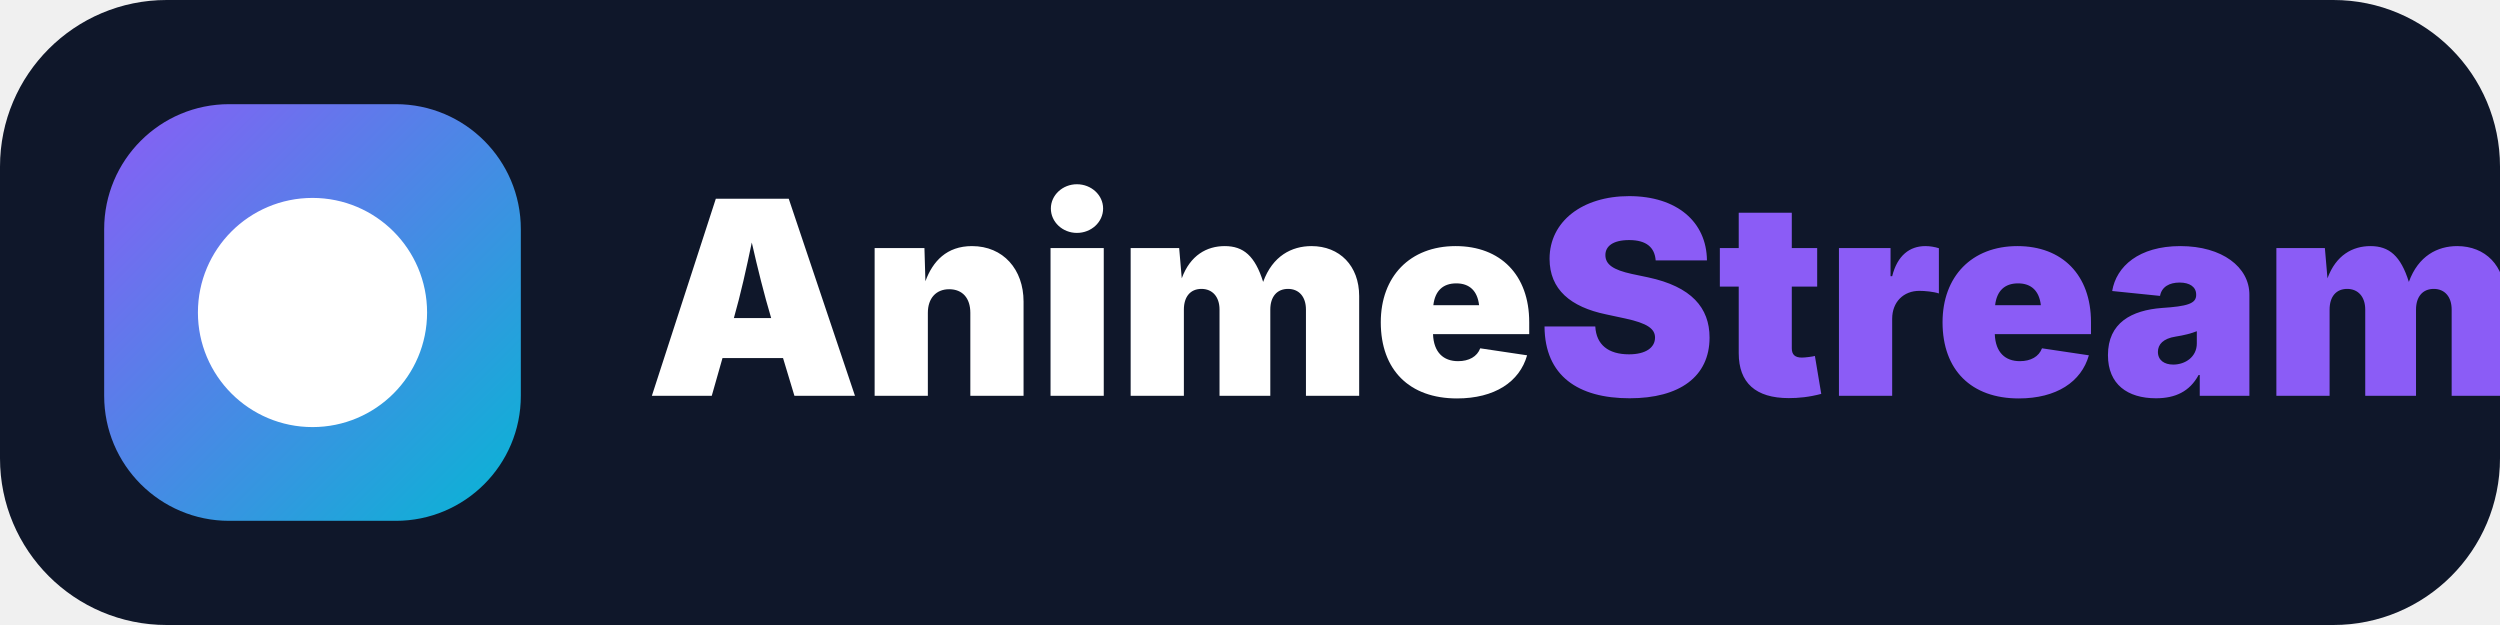
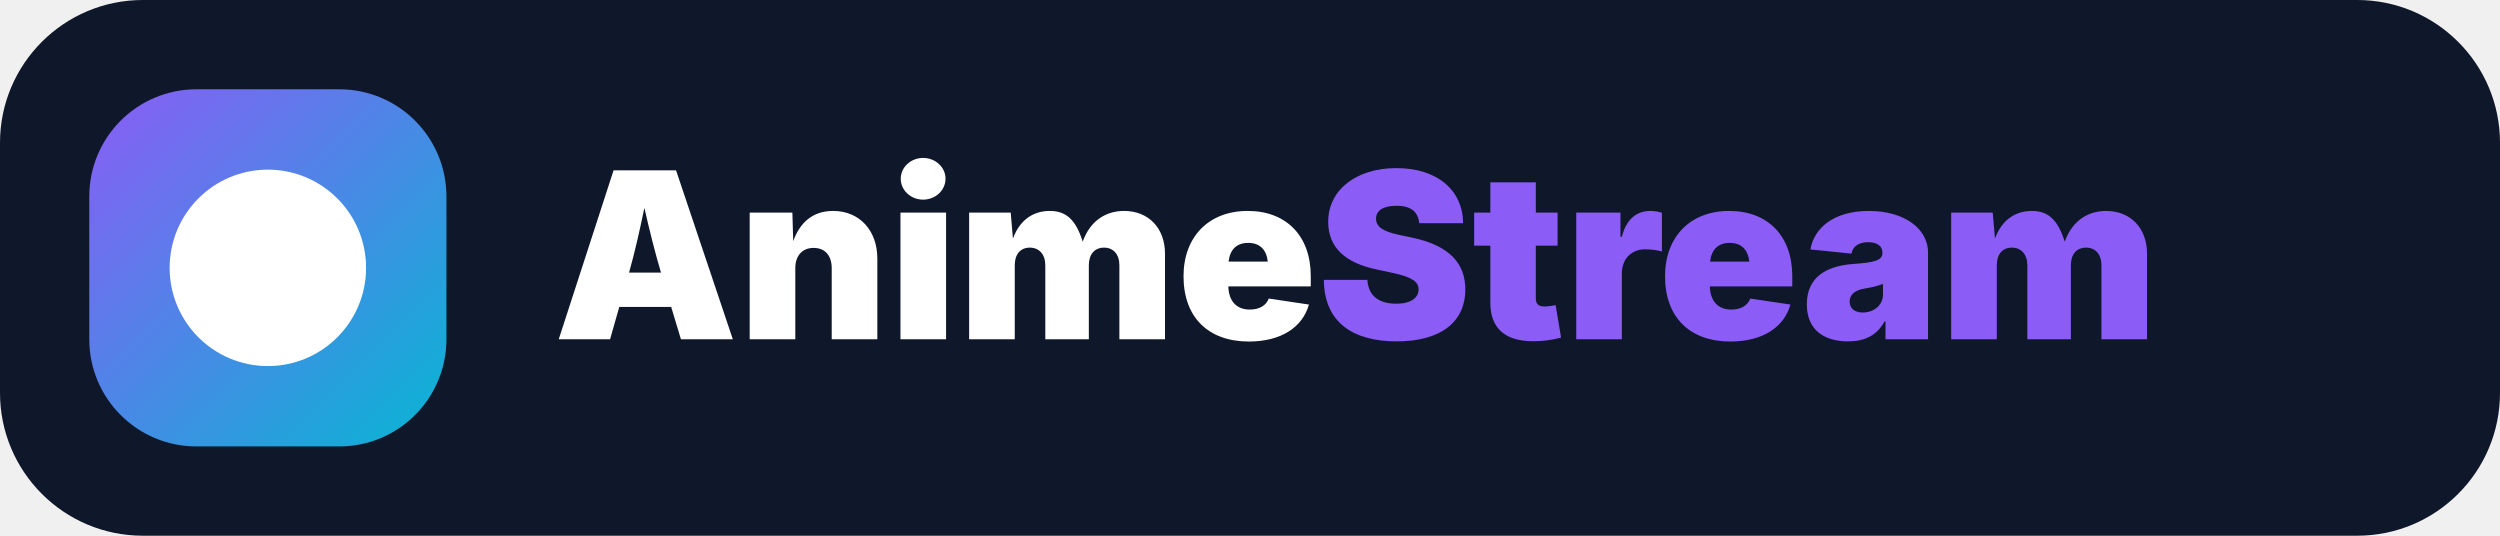
- <svg xmlns="http://www.w3.org/2000/svg" viewBox="0 0 240 60" width="240" height="60">
+ <svg xmlns="http://www.w3.org/2000/svg" viewBox="0 0 280 60" width="280" height="60">
  <defs>
    <linearGradient id="grad" x1="0%" y1="0%" x2="100%" y2="100%">
      <stop offset="0%" style="stop-color:#8B5CF6;stop-opacity:1" />
      <stop offset="100%" style="stop-color:#06B6D4;stop-opacity:1" />
    </linearGradient>
    <style>
      .text-anime { font-family: 'Inter', sans-serif; font-size: 26px; font-weight: 900; fill: #ffffff; }
      .text-stream { font-family: 'Inter', sans-serif; font-size: 26px; font-weight: 900; fill: #8B5CF6; }
    </style>
  </defs>
-   <rect width="240" height="60" rx="16" fill="#0f172a" />
+   <rect width="280" height="60" rx="16" fill="#0f172a" />
  <g transform="translate(10, 10)">
    <rect width="40" height="40" rx="12" fill="url(#grad)" />
    <svg x="8" y="8" width="24" height="24" viewBox="0 0 24 24" fill="#ffffff" stroke="#ffffff" stroke-width="2" stroke-linecap="round" stroke-linejoin="round">
      <circle cx="12" cy="12" r="10" />
      <polygon points="10 8 16 12 10 16 10 8" />
    </svg>
  </g>
  <text x="62" y="38" class="text-anime">Anime<tspan class="text-stream">Stream</tspan>
  </text>
</svg>
